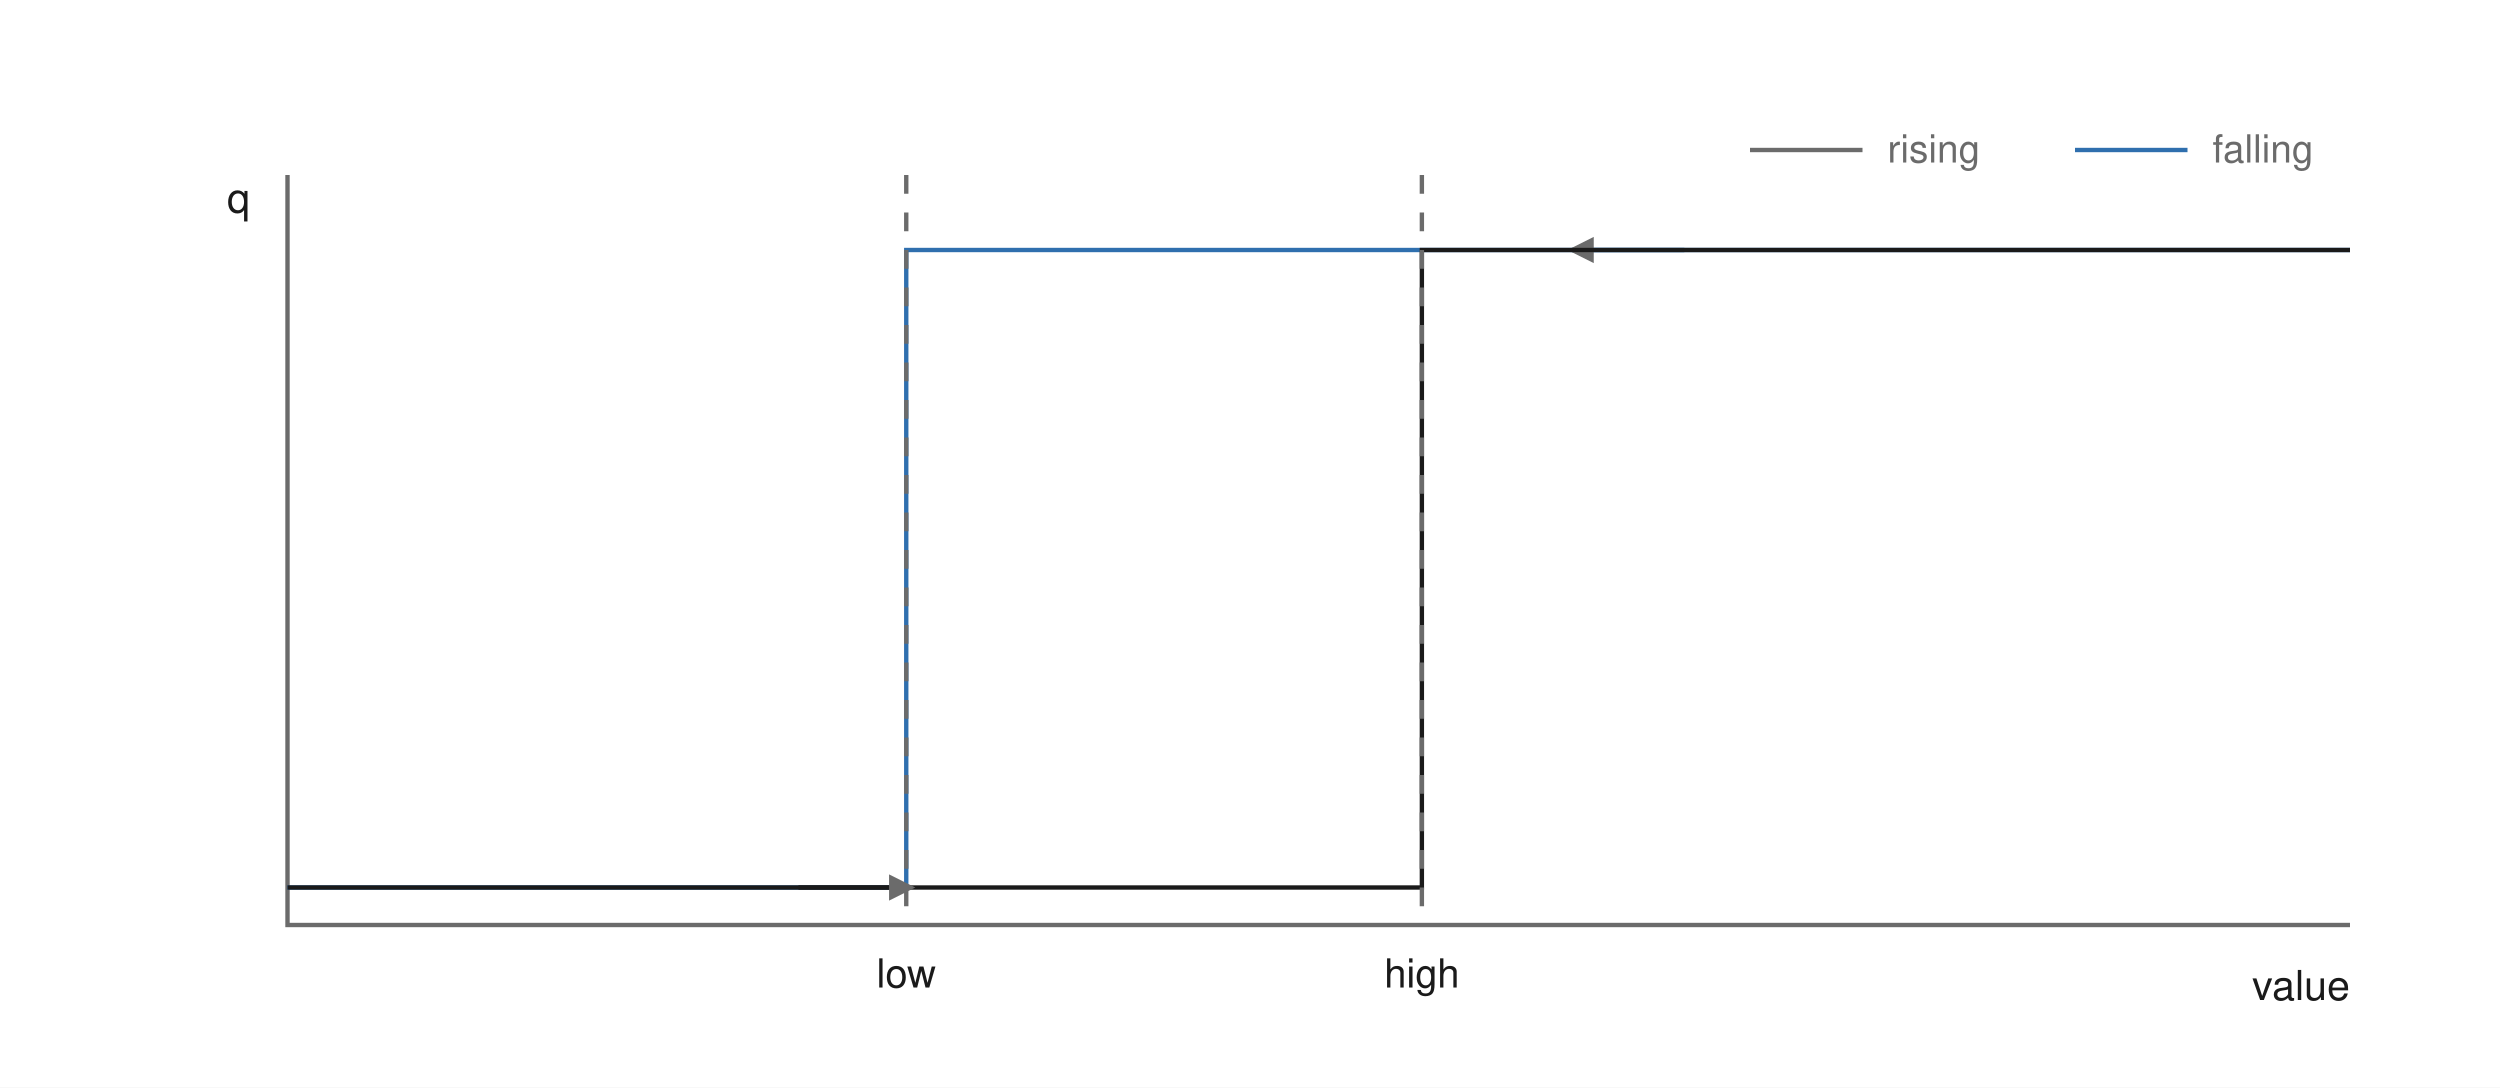
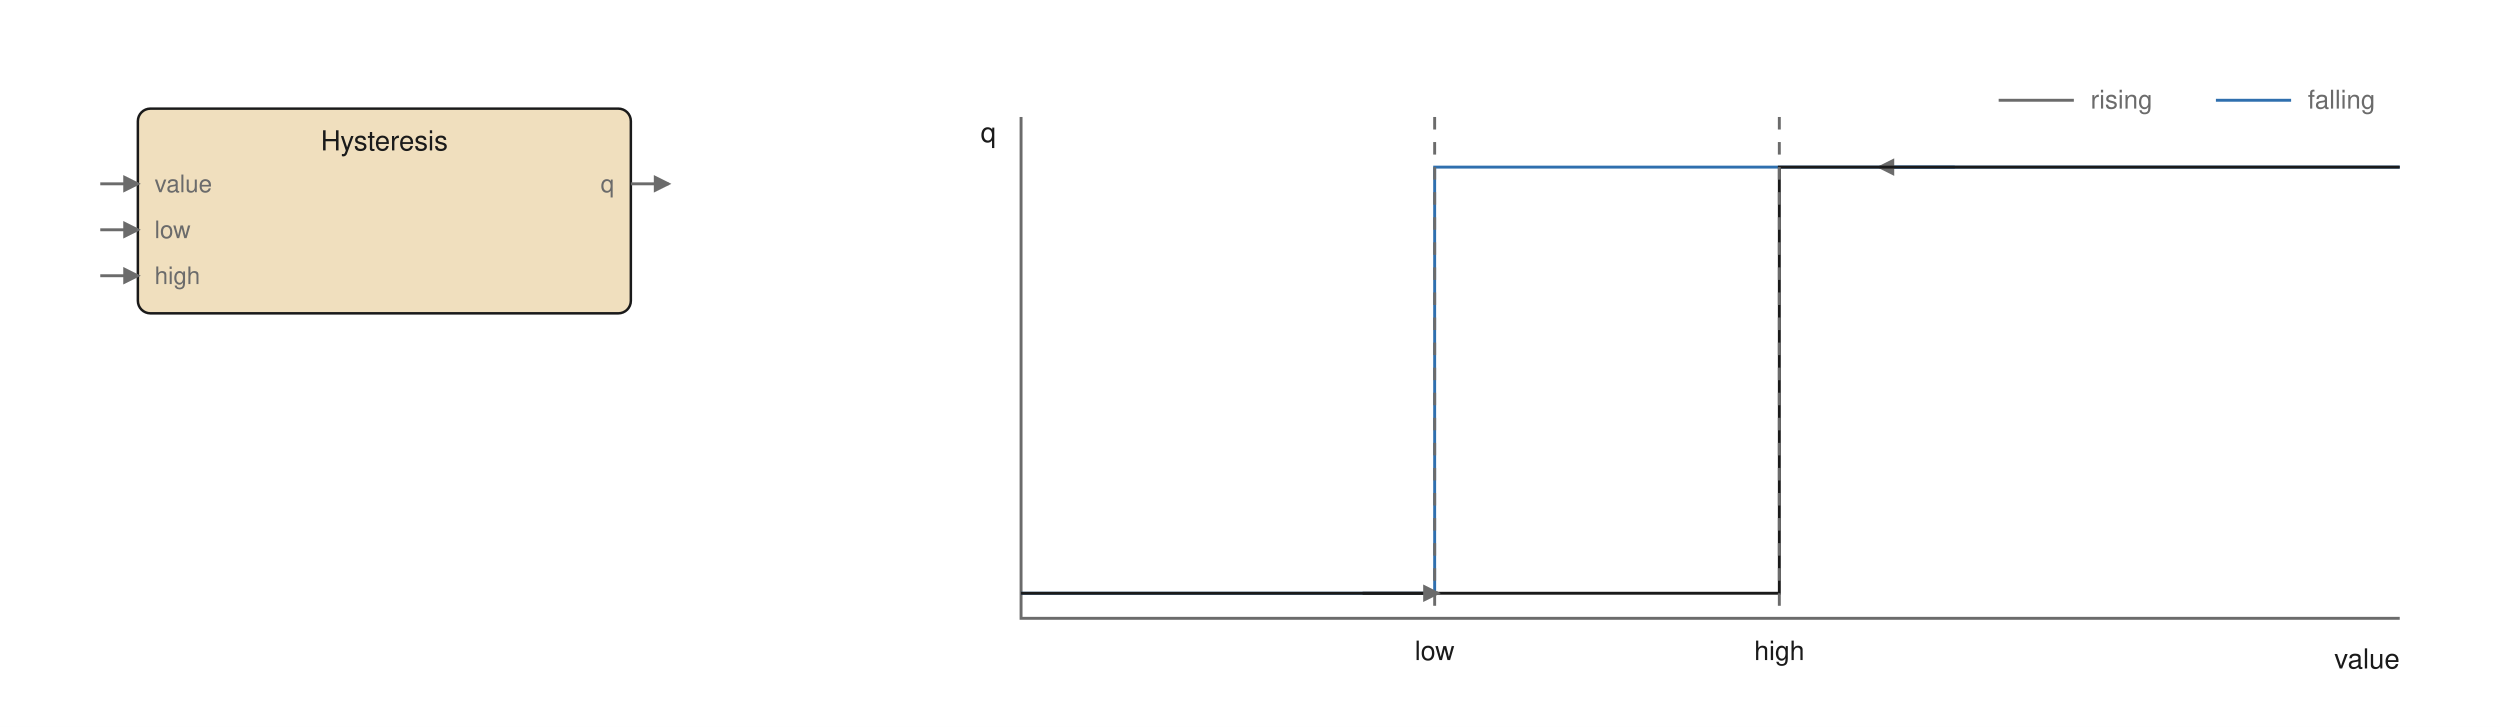
- <svg xmlns="http://www.w3.org/2000/svg" width="400" height="174" viewBox="0 0 400 174" style="max-width:100%;height:auto" content="&lt;mxfile host=&quot;app.diagrams.net&quot; type=&quot;device&quot;&gt;&lt;diagram id=&quot;block_Hysteresis&quot; name=&quot;block_Hysteresis&quot;&gt;&lt;mxGraphModel dx=&quot;400&quot; dy=&quot;174&quot; grid=&quot;0&quot; gridSize=&quot;10&quot; guides=&quot;1&quot; tooltips=&quot;1&quot; connect=&quot;1&quot; arrows=&quot;1&quot; fold=&quot;1&quot; page=&quot;1&quot; pageScale=&quot;1&quot; pageWidth=&quot;400&quot; pageHeight=&quot;174&quot; math=&quot;0&quot; shadow=&quot;0&quot;&gt;&lt;root&gt;&lt;mxCell id=&quot;0&quot;/&gt;&lt;mxCell id=&quot;1&quot; parent=&quot;0&quot;/&gt;&lt;mxCell id=&quot;e2&quot; value=&quot;&quot; style=&quot;edgeStyle=none;html=1;strokeColor=#6b6b6b;endArrow=none&quot; edge=&quot;1&quot; parent=&quot;1&quot;&gt;&lt;mxGeometry relative=&quot;1&quot; as=&quot;geometry&quot;&gt;&lt;mxPoint x=&quot;46&quot; y=&quot;28&quot; as=&quot;sourcePoint&quot;/&gt;&lt;mxPoint x=&quot;376&quot; y=&quot;148&quot; as=&quot;targetPoint&quot;/&gt;&lt;Array as=&quot;points&quot;&gt;&lt;mxPoint x=&quot;46&quot; y=&quot;148&quot;/&gt;&lt;/Array&gt;&lt;/mxGeometry&gt;&lt;/mxCell&gt;&lt;mxCell id=&quot;n3&quot; value=&quot;q&quot; style=&quot;text;html=1;fontSize=6;fontColor=#1a1a1a;align=left&quot; vertex=&quot;1&quot; parent=&quot;1&quot;&gt;&lt;mxGeometry x=&quot;40&quot; y=&quot;27.4&quot; width=&quot;40&quot; height=&quot;10.6&quot; as=&quot;geometry&quot;/&gt;&lt;/mxCell&gt;&lt;mxCell id=&quot;n4&quot; value=&quot;value&quot; style=&quot;text;html=1;fontSize=6;fontColor=#1a1a1a;align=left&quot; vertex=&quot;1&quot; parent=&quot;1&quot;&gt;&lt;mxGeometry x=&quot;376&quot; y=&quot;153.4&quot; width=&quot;40&quot; height=&quot;10.6&quot; as=&quot;geometry&quot;/&gt;&lt;/mxCell&gt;&lt;mxCell id=&quot;e5&quot; value=&quot;&quot; style=&quot;edgeStyle=none;html=1;strokeColor=#2f6fae;endArrow=none&quot; edge=&quot;1&quot; parent=&quot;1&quot;&gt;&lt;mxGeometry relative=&quot;1&quot; as=&quot;geometry&quot;&gt;&lt;mxPoint x=&quot;376.0&quot; y=&quot;40.0&quot; as=&quot;sourcePoint&quot;/&gt;&lt;mxPoint x=&quot;46.0&quot; y=&quot;142.0&quot; as=&quot;targetPoint&quot;/&gt;&lt;Array as=&quot;points&quot;&gt;&lt;mxPoint x=&quot;145.0&quot; y=&quot;40.0&quot;/&gt;&lt;mxPoint x=&quot;145.0&quot; y=&quot;142.0&quot;/&gt;&lt;/Array&gt;&lt;/mxGeometry&gt;&lt;/mxCell&gt;&lt;mxCell id=&quot;e6&quot; value=&quot;&quot; style=&quot;edgeStyle=none;html=1;strokeColor=#2f6fae;endArrow=block&quot; edge=&quot;1&quot; parent=&quot;1&quot;&gt;&lt;mxGeometry relative=&quot;1&quot; as=&quot;geometry&quot;&gt;&lt;mxPoint x=&quot;269.5&quot; y=&quot;40.0&quot; as=&quot;sourcePoint&quot;/&gt;&lt;mxPoint x=&quot;251.5&quot; y=&quot;40.0&quot; as=&quot;targetPoint&quot;/&gt;&lt;/mxGeometry&gt;&lt;/mxCell&gt;&lt;mxCell id=&quot;e7&quot; value=&quot;&quot; style=&quot;edgeStyle=none;html=1;strokeColor=#1a1a1a;endArrow=none&quot; edge=&quot;1&quot; parent=&quot;1&quot;&gt;&lt;mxGeometry relative=&quot;1&quot; as=&quot;geometry&quot;&gt;&lt;mxPoint x=&quot;46.0&quot; y=&quot;142.0&quot; as=&quot;sourcePoint&quot;/&gt;&lt;mxPoint x=&quot;376.0&quot; y=&quot;40.0&quot; as=&quot;targetPoint&quot;/&gt;&lt;Array as=&quot;points&quot;&gt;&lt;mxPoint x=&quot;227.5&quot; y=&quot;142.0&quot;/&gt;&lt;mxPoint x=&quot;227.5&quot; y=&quot;40.0&quot;/&gt;&lt;/Array&gt;&lt;/mxGeometry&gt;&lt;/mxCell&gt;&lt;mxCell id=&quot;e8&quot; value=&quot;&quot; style=&quot;edgeStyle=none;html=1;strokeColor=#1a1a1a;endArrow=block&quot; edge=&quot;1&quot; parent=&quot;1&quot;&gt;&lt;mxGeometry relative=&quot;1&quot; as=&quot;geometry&quot;&gt;&lt;mxPoint x=&quot;127.75&quot; y=&quot;142.0&quot; as=&quot;sourcePoint&quot;/&gt;&lt;mxPoint x=&quot;145.75&quot; y=&quot;142.0&quot; as=&quot;targetPoint&quot;/&gt;&lt;/mxGeometry&gt;&lt;/mxCell&gt;&lt;mxCell id=&quot;e9&quot; value=&quot;&quot; style=&quot;edgeStyle=none;html=1;strokeColor=#6b6b6b;endArrow=none&quot; edge=&quot;1&quot; parent=&quot;1&quot;&gt;&lt;mxGeometry relative=&quot;1&quot; as=&quot;geometry&quot;&gt;&lt;mxPoint x=&quot;280&quot; y=&quot;24&quot; as=&quot;sourcePoint&quot;/&gt;&lt;mxPoint x=&quot;298&quot; y=&quot;24&quot; as=&quot;targetPoint&quot;/&gt;&lt;/mxGeometry&gt;&lt;/mxCell&gt;&lt;mxCell id=&quot;n10&quot; value=&quot;rising&quot; style=&quot;text;html=1;fontSize=6;fontColor=#6b6b6b;align=left&quot; vertex=&quot;1&quot; parent=&quot;1&quot;&gt;&lt;mxGeometry x=&quot;302&quot; y=&quot;19.8&quot; width=&quot;40&quot; height=&quot;10.2&quot; as=&quot;geometry&quot;/&gt;&lt;/mxCell&gt;&lt;mxCell id=&quot;e11&quot; value=&quot;&quot; style=&quot;edgeStyle=none;html=1;strokeColor=#2f6fae;endArrow=none&quot; edge=&quot;1&quot; parent=&quot;1&quot;&gt;&lt;mxGeometry relative=&quot;1&quot; as=&quot;geometry&quot;&gt;&lt;mxPoint x=&quot;332&quot; y=&quot;24&quot; as=&quot;sourcePoint&quot;/&gt;&lt;mxPoint x=&quot;350&quot; y=&quot;24&quot; as=&quot;targetPoint&quot;/&gt;&lt;/mxGeometry&gt;&lt;/mxCell&gt;&lt;mxCell id=&quot;n12&quot; value=&quot;falling&quot; style=&quot;text;html=1;fontSize=6;fontColor=#6b6b6b;align=left&quot; vertex=&quot;1&quot; parent=&quot;1&quot;&gt;&lt;mxGeometry x=&quot;354&quot; y=&quot;19.8&quot; width=&quot;40&quot; height=&quot;10.2&quot; as=&quot;geometry&quot;/&gt;&lt;/mxCell&gt;&lt;mxCell id=&quot;e13&quot; value=&quot;&quot; style=&quot;edgeStyle=none;html=1;strokeColor=#6b6b6b;endArrow=none;dashed=1&quot; edge=&quot;1&quot; parent=&quot;1&quot;&gt;&lt;mxGeometry relative=&quot;1&quot; as=&quot;geometry&quot;&gt;&lt;mxPoint x=&quot;145.0&quot; y=&quot;28&quot; as=&quot;sourcePoint&quot;/&gt;&lt;mxPoint x=&quot;145.0&quot; y=&quot;148&quot; as=&quot;targetPoint&quot;/&gt;&lt;/mxGeometry&gt;&lt;/mxCell&gt;&lt;mxCell id=&quot;n14&quot; value=&quot;low&quot; style=&quot;text;html=1;fontSize=6;fontColor=#1a1a1a;align=center&quot; vertex=&quot;1&quot; parent=&quot;1&quot;&gt;&lt;mxGeometry x=&quot;145.0&quot; y=&quot;151.6&quot; width=&quot;40&quot; height=&quot;10.4&quot; as=&quot;geometry&quot;/&gt;&lt;/mxCell&gt;&lt;mxCell id=&quot;e15&quot; value=&quot;&quot; style=&quot;edgeStyle=none;html=1;strokeColor=#6b6b6b;endArrow=none;dashed=1&quot; edge=&quot;1&quot; parent=&quot;1&quot;&gt;&lt;mxGeometry relative=&quot;1&quot; as=&quot;geometry&quot;&gt;&lt;mxPoint x=&quot;227.5&quot; y=&quot;28&quot; as=&quot;sourcePoint&quot;/&gt;&lt;mxPoint x=&quot;227.5&quot; y=&quot;148&quot; as=&quot;targetPoint&quot;/&gt;&lt;/mxGeometry&gt;&lt;/mxCell&gt;&lt;mxCell id=&quot;n16&quot; value=&quot;high&quot; style=&quot;text;html=1;fontSize=6;fontColor=#1a1a1a;align=center&quot; vertex=&quot;1&quot; parent=&quot;1&quot;&gt;&lt;mxGeometry x=&quot;227.5&quot; y=&quot;151.6&quot; width=&quot;40&quot; height=&quot;10.4&quot; as=&quot;geometry&quot;/&gt;&lt;/mxCell&gt;&lt;/root&gt;&lt;/mxGraphModel&gt;&lt;/diagram&gt;&lt;/mxfile&gt;">
+ <svg xmlns="http://www.w3.org/2000/svg" width="598.4" height="174" viewBox="0 0 598.4 174" style="max-width:100%;height:auto" content="&lt;mxfile host=&quot;app.diagrams.net&quot; type=&quot;device&quot;&gt;&lt;diagram id=&quot;block_Hysteresis&quot; name=&quot;block_Hysteresis&quot;&gt;&lt;mxGraphModel dx=&quot;598.4&quot; dy=&quot;174&quot; grid=&quot;0&quot; gridSize=&quot;10&quot; guides=&quot;1&quot; tooltips=&quot;1&quot; connect=&quot;1&quot; arrows=&quot;1&quot; fold=&quot;1&quot; page=&quot;1&quot; pageScale=&quot;1&quot; pageWidth=&quot;598.4&quot; pageHeight=&quot;174&quot; math=&quot;0&quot; shadow=&quot;0&quot;&gt;&lt;root&gt;&lt;mxCell id=&quot;0&quot;/&gt;&lt;mxCell id=&quot;1&quot; parent=&quot;0&quot;/&gt;&lt;mxCell id=&quot;n2&quot; value=&quot;&quot; style=&quot;rounded=1;fillColor=#f0dfbe;strokeColor=#1a1a1a;whiteSpace=wrap;html=1;fontSize=8&quot; vertex=&quot;1&quot; parent=&quot;1&quot;&gt;&lt;mxGeometry x=&quot;33.0&quot; y=&quot;26.0&quot; width=&quot;118.0&quot; height=&quot;49&quot; as=&quot;geometry&quot;/&gt;&lt;/mxCell&gt;&lt;mxCell id=&quot;n3&quot; value=&quot;Hysteresis&quot; style=&quot;text;html=1;fontSize=6;fontColor=#1a1a1a;align=center&quot; vertex=&quot;1&quot; parent=&quot;1&quot;&gt;&lt;mxGeometry x=&quot;92.0&quot; y=&quot;29.4&quot; width=&quot;50&quot; height=&quot;10.6&quot; as=&quot;geometry&quot;/&gt;&lt;/mxCell&gt;&lt;mxCell id=&quot;n4&quot; value=&quot;value&quot; style=&quot;text;html=1;fontSize=5;fontColor=#6b6b6b;align=left&quot; vertex=&quot;1&quot; parent=&quot;1&quot;&gt;&lt;mxGeometry x=&quot;37.0&quot; y=&quot;40.2&quot; width=&quot;40&quot; height=&quot;9.8&quot; as=&quot;geometry&quot;/&gt;&lt;/mxCell&gt;&lt;mxCell id=&quot;e5&quot; value=&quot;&quot; style=&quot;edgeStyle=none;html=1;strokeColor=#6b6b6b;endArrow=block&quot; edge=&quot;1&quot; parent=&quot;1&quot;&gt;&lt;mxGeometry relative=&quot;1&quot; as=&quot;geometry&quot;&gt;&lt;mxPoint x=&quot;24.0&quot; y=&quot;44.0&quot; as=&quot;sourcePoint&quot;/&gt;&lt;mxPoint x=&quot;33.0&quot; y=&quot;44.0&quot; as=&quot;targetPoint&quot;/&gt;&lt;/mxGeometry&gt;&lt;/mxCell&gt;&lt;mxCell id=&quot;n6&quot; value=&quot;low&quot; style=&quot;text;html=1;fontSize=5;fontColor=#6b6b6b;align=left&quot; vertex=&quot;1&quot; parent=&quot;1&quot;&gt;&lt;mxGeometry x=&quot;37.0&quot; y=&quot;51.2&quot; width=&quot;40&quot; height=&quot;9.8&quot; as=&quot;geometry&quot;/&gt;&lt;/mxCell&gt;&lt;mxCell id=&quot;e7&quot; value=&quot;&quot; style=&quot;edgeStyle=none;html=1;strokeColor=#6b6b6b;endArrow=block&quot; edge=&quot;1&quot; parent=&quot;1&quot;&gt;&lt;mxGeometry relative=&quot;1&quot; as=&quot;geometry&quot;&gt;&lt;mxPoint x=&quot;24.0&quot; y=&quot;55.0&quot; as=&quot;sourcePoint&quot;/&gt;&lt;mxPoint x=&quot;33.0&quot; y=&quot;55.0&quot; as=&quot;targetPoint&quot;/&gt;&lt;/mxGeometry&gt;&lt;/mxCell&gt;&lt;mxCell id=&quot;n8&quot; value=&quot;high&quot; style=&quot;text;html=1;fontSize=5;fontColor=#6b6b6b;align=left&quot; vertex=&quot;1&quot; parent=&quot;1&quot;&gt;&lt;mxGeometry x=&quot;37.0&quot; y=&quot;62.2&quot; width=&quot;40&quot; height=&quot;9.8&quot; as=&quot;geometry&quot;/&gt;&lt;/mxCell&gt;&lt;mxCell id=&quot;e9&quot; value=&quot;&quot; style=&quot;edgeStyle=none;html=1;strokeColor=#6b6b6b;endArrow=block&quot; edge=&quot;1&quot; parent=&quot;1&quot;&gt;&lt;mxGeometry relative=&quot;1&quot; as=&quot;geometry&quot;&gt;&lt;mxPoint x=&quot;24.0&quot; y=&quot;66.0&quot; as=&quot;sourcePoint&quot;/&gt;&lt;mxPoint x=&quot;33.0&quot; y=&quot;66.0&quot; as=&quot;targetPoint&quot;/&gt;&lt;/mxGeometry&gt;&lt;/mxCell&gt;&lt;mxCell id=&quot;n10&quot; value=&quot;q&quot; style=&quot;text;html=1;fontSize=5;fontColor=#6b6b6b;align=left&quot; vertex=&quot;1&quot; parent=&quot;1&quot;&gt;&lt;mxGeometry x=&quot;147.0&quot; y=&quot;40.2&quot; width=&quot;40&quot; height=&quot;9.8&quot; as=&quot;geometry&quot;/&gt;&lt;/mxCell&gt;&lt;mxCell id=&quot;e11&quot; value=&quot;&quot; style=&quot;edgeStyle=none;html=1;strokeColor=#6b6b6b;endArrow=block&quot; edge=&quot;1&quot; parent=&quot;1&quot;&gt;&lt;mxGeometry relative=&quot;1&quot; as=&quot;geometry&quot;&gt;&lt;mxPoint x=&quot;151.0&quot; y=&quot;44.0&quot; as=&quot;sourcePoint&quot;/&gt;&lt;mxPoint x=&quot;160.0&quot; y=&quot;44.0&quot; as=&quot;targetPoint&quot;/&gt;&lt;/mxGeometry&gt;&lt;/mxCell&gt;&lt;mxCell id=&quot;e12&quot; value=&quot;&quot; style=&quot;edgeStyle=none;html=1;strokeColor=#6b6b6b;endArrow=none&quot; edge=&quot;1&quot; parent=&quot;1&quot;&gt;&lt;mxGeometry relative=&quot;1&quot; as=&quot;geometry&quot;&gt;&lt;mxPoint x=&quot;244.4&quot; y=&quot;28.0&quot; as=&quot;sourcePoint&quot;/&gt;&lt;mxPoint x=&quot;574.4&quot; y=&quot;148.0&quot; as=&quot;targetPoint&quot;/&gt;&lt;Array as=&quot;points&quot;&gt;&lt;mxPoint x=&quot;244.4&quot; y=&quot;148.0&quot;/&gt;&lt;/Array&gt;&lt;/mxGeometry&gt;&lt;/mxCell&gt;&lt;mxCell id=&quot;n13&quot; value=&quot;q&quot; style=&quot;text;html=1;fontSize=6;fontColor=#1a1a1a;align=left&quot; vertex=&quot;1&quot; parent=&quot;1&quot;&gt;&lt;mxGeometry x=&quot;238.4&quot; y=&quot;27.4&quot; width=&quot;40&quot; height=&quot;10.6&quot; as=&quot;geometry&quot;/&gt;&lt;/mxCell&gt;&lt;mxCell id=&quot;n14&quot; value=&quot;value&quot; style=&quot;text;html=1;fontSize=6;fontColor=#1a1a1a;align=left&quot; vertex=&quot;1&quot; parent=&quot;1&quot;&gt;&lt;mxGeometry x=&quot;574.4&quot; y=&quot;153.4&quot; width=&quot;40&quot; height=&quot;10.6&quot; as=&quot;geometry&quot;/&gt;&lt;/mxCell&gt;&lt;mxCell id=&quot;e15&quot; value=&quot;&quot; style=&quot;edgeStyle=none;html=1;strokeColor=#2f6fae;endArrow=none&quot; edge=&quot;1&quot; parent=&quot;1&quot;&gt;&lt;mxGeometry relative=&quot;1&quot; as=&quot;geometry&quot;&gt;&lt;mxPoint x=&quot;574.4&quot; y=&quot;40.0&quot; as=&quot;sourcePoint&quot;/&gt;&lt;mxPoint x=&quot;244.4&quot; y=&quot;142.0&quot; as=&quot;targetPoint&quot;/&gt;&lt;Array as=&quot;points&quot;&gt;&lt;mxPoint x=&quot;343.4&quot; y=&quot;40.0&quot;/&gt;&lt;mxPoint x=&quot;343.4&quot; y=&quot;142.0&quot;/&gt;&lt;/Array&gt;&lt;/mxGeometry&gt;&lt;/mxCell&gt;&lt;mxCell id=&quot;e16&quot; value=&quot;&quot; style=&quot;edgeStyle=none;html=1;strokeColor=#2f6fae;endArrow=block&quot; edge=&quot;1&quot; parent=&quot;1&quot;&gt;&lt;mxGeometry relative=&quot;1&quot; as=&quot;geometry&quot;&gt;&lt;mxPoint x=&quot;467.9&quot; y=&quot;40.0&quot; as=&quot;sourcePoint&quot;/&gt;&lt;mxPoint x=&quot;449.9&quot; y=&quot;40.0&quot; as=&quot;targetPoint&quot;/&gt;&lt;/mxGeometry&gt;&lt;/mxCell&gt;&lt;mxCell id=&quot;e17&quot; value=&quot;&quot; style=&quot;edgeStyle=none;html=1;strokeColor=#1a1a1a;endArrow=none&quot; edge=&quot;1&quot; parent=&quot;1&quot;&gt;&lt;mxGeometry relative=&quot;1&quot; as=&quot;geometry&quot;&gt;&lt;mxPoint x=&quot;244.4&quot; y=&quot;142.0&quot; as=&quot;sourcePoint&quot;/&gt;&lt;mxPoint x=&quot;574.4&quot; y=&quot;40.0&quot; as=&quot;targetPoint&quot;/&gt;&lt;Array as=&quot;points&quot;&gt;&lt;mxPoint x=&quot;425.9&quot; y=&quot;142.0&quot;/&gt;&lt;mxPoint x=&quot;425.9&quot; y=&quot;40.0&quot;/&gt;&lt;/Array&gt;&lt;/mxGeometry&gt;&lt;/mxCell&gt;&lt;mxCell id=&quot;e18&quot; value=&quot;&quot; style=&quot;edgeStyle=none;html=1;strokeColor=#1a1a1a;endArrow=block&quot; edge=&quot;1&quot; parent=&quot;1&quot;&gt;&lt;mxGeometry relative=&quot;1&quot; as=&quot;geometry&quot;&gt;&lt;mxPoint x=&quot;326.15&quot; y=&quot;142.0&quot; as=&quot;sourcePoint&quot;/&gt;&lt;mxPoint x=&quot;344.15&quot; y=&quot;142.0&quot; as=&quot;targetPoint&quot;/&gt;&lt;/mxGeometry&gt;&lt;/mxCell&gt;&lt;mxCell id=&quot;e19&quot; value=&quot;&quot; style=&quot;edgeStyle=none;html=1;strokeColor=#6b6b6b;endArrow=none&quot; edge=&quot;1&quot; parent=&quot;1&quot;&gt;&lt;mxGeometry relative=&quot;1&quot; as=&quot;geometry&quot;&gt;&lt;mxPoint x=&quot;478.4&quot; y=&quot;24.0&quot; as=&quot;sourcePoint&quot;/&gt;&lt;mxPoint x=&quot;496.4&quot; y=&quot;24.0&quot; as=&quot;targetPoint&quot;/&gt;&lt;/mxGeometry&gt;&lt;/mxCell&gt;&lt;mxCell id=&quot;n20&quot; value=&quot;rising&quot; style=&quot;text;html=1;fontSize=6;fontColor=#6b6b6b;align=left&quot; vertex=&quot;1&quot; parent=&quot;1&quot;&gt;&lt;mxGeometry x=&quot;500.4&quot; y=&quot;19.8&quot; width=&quot;40&quot; height=&quot;10.2&quot; as=&quot;geometry&quot;/&gt;&lt;/mxCell&gt;&lt;mxCell id=&quot;e21&quot; value=&quot;&quot; style=&quot;edgeStyle=none;html=1;strokeColor=#2f6fae;endArrow=none&quot; edge=&quot;1&quot; parent=&quot;1&quot;&gt;&lt;mxGeometry relative=&quot;1&quot; as=&quot;geometry&quot;&gt;&lt;mxPoint x=&quot;530.4&quot; y=&quot;24.0&quot; as=&quot;sourcePoint&quot;/&gt;&lt;mxPoint x=&quot;548.4&quot; y=&quot;24.0&quot; as=&quot;targetPoint&quot;/&gt;&lt;/mxGeometry&gt;&lt;/mxCell&gt;&lt;mxCell id=&quot;n22&quot; value=&quot;falling&quot; style=&quot;text;html=1;fontSize=6;fontColor=#6b6b6b;align=left&quot; vertex=&quot;1&quot; parent=&quot;1&quot;&gt;&lt;mxGeometry x=&quot;552.4&quot; y=&quot;19.8&quot; width=&quot;40&quot; height=&quot;10.2&quot; as=&quot;geometry&quot;/&gt;&lt;/mxCell&gt;&lt;mxCell id=&quot;e23&quot; value=&quot;&quot; style=&quot;edgeStyle=none;html=1;strokeColor=#6b6b6b;endArrow=none;dashed=1&quot; edge=&quot;1&quot; parent=&quot;1&quot;&gt;&lt;mxGeometry relative=&quot;1&quot; as=&quot;geometry&quot;&gt;&lt;mxPoint x=&quot;343.4&quot; y=&quot;28.0&quot; as=&quot;sourcePoint&quot;/&gt;&lt;mxPoint x=&quot;343.4&quot; y=&quot;148.0&quot; as=&quot;targetPoint&quot;/&gt;&lt;/mxGeometry&gt;&lt;/mxCell&gt;&lt;mxCell id=&quot;n24&quot; value=&quot;low&quot; style=&quot;text;html=1;fontSize=6;fontColor=#1a1a1a;align=center&quot; vertex=&quot;1&quot; parent=&quot;1&quot;&gt;&lt;mxGeometry x=&quot;343.4&quot; y=&quot;151.6&quot; width=&quot;40&quot; height=&quot;10.4&quot; as=&quot;geometry&quot;/&gt;&lt;/mxCell&gt;&lt;mxCell id=&quot;e25&quot; value=&quot;&quot; style=&quot;edgeStyle=none;html=1;strokeColor=#6b6b6b;endArrow=none;dashed=1&quot; edge=&quot;1&quot; parent=&quot;1&quot;&gt;&lt;mxGeometry relative=&quot;1&quot; as=&quot;geometry&quot;&gt;&lt;mxPoint x=&quot;425.9&quot; y=&quot;28.0&quot; as=&quot;sourcePoint&quot;/&gt;&lt;mxPoint x=&quot;425.9&quot; y=&quot;148.0&quot; as=&quot;targetPoint&quot;/&gt;&lt;/mxGeometry&gt;&lt;/mxCell&gt;&lt;mxCell id=&quot;n26&quot; value=&quot;high&quot; style=&quot;text;html=1;fontSize=6;fontColor=#1a1a1a;align=center&quot; vertex=&quot;1&quot; parent=&quot;1&quot;&gt;&lt;mxGeometry x=&quot;425.9&quot; y=&quot;151.6&quot; width=&quot;40&quot; height=&quot;10.4&quot; as=&quot;geometry&quot;/&gt;&lt;/mxCell&gt;&lt;/root&gt;&lt;/mxGraphModel&gt;&lt;/diagram&gt;&lt;/mxfile&gt;">
  <defs>
    <marker id="a" markerWidth="6" markerHeight="6" refX="5" refY="3" orient="auto">
      <path d="M0,0 L6,3 L0,6 z" fill="#6b6b6b" />
    </marker>
  </defs>
-   <rect width="400" height="174" fill="#ffffff" />
-   <polyline points="46,28 46,148 376,148" fill="none" stroke="#6b6b6b" stroke-width="0.7" />
-   <text x="40" y="34" font-family="Helvetica,Arial,sans-serif" font-size="6.6" fill="#1a1a1a" text-anchor="end">q</text>
-   <text x="376" y="160" font-family="Helvetica,Arial,sans-serif" font-size="6.6" fill="#1a1a1a" text-anchor="end">value</text>
-   <polyline points="376.0,40.0 145.0,40.0 145.0,142.0 46.0,142.0" fill="none" stroke="#2f6fae" stroke-width="0.7" />
-   <polyline points="269.5,40.0 251.5,40.0" fill="none" stroke="#2f6fae" stroke-width="0.7" marker-end="url(#a)" />
-   <polyline points="46.0,142.0 227.5,142.0 227.5,40.0 376.0,40.0" fill="none" stroke="#1a1a1a" stroke-width="0.7" />
-   <polyline points="127.75,142.0 145.75,142.0" fill="none" stroke="#1a1a1a" stroke-width="0.7" marker-end="url(#a)" />
-   <polyline points="280,24 298,24" fill="none" stroke="#6b6b6b" stroke-width="0.7" />
-   <text x="302" y="26" font-family="Helvetica,Arial,sans-serif" font-size="6.2" fill="#6b6b6b" text-anchor="start">rising</text>
-   <polyline points="332,24 350,24" fill="none" stroke="#2f6fae" stroke-width="0.7" />
-   <text x="354" y="26" font-family="Helvetica,Arial,sans-serif" font-size="6.2" fill="#6b6b6b" text-anchor="start">falling</text>
-   <polyline points="145.0,28 145.0,148" fill="none" stroke="#6b6b6b" stroke-width="0.7" stroke-dasharray="3,3" />
-   <text x="145.0" y="158" font-family="Helvetica,Arial,sans-serif" font-size="6.4" fill="#1a1a1a" text-anchor="middle">low</text>
-   <polyline points="227.5,28 227.5,148" fill="none" stroke="#6b6b6b" stroke-width="0.7" stroke-dasharray="3,3" />
-   <text x="227.5" y="158" font-family="Helvetica,Arial,sans-serif" font-size="6.4" fill="#1a1a1a" text-anchor="middle">high</text>
+   <rect width="598.4" height="174" fill="#ffffff" />
+   <rect x="33.0" y="26.0" width="118.0" height="49" rx="3" fill="#f0dfbe" stroke="#1a1a1a" stroke-width="0.6" />
+   <text x="92.0" y="36.0" font-family="Helvetica,Arial,sans-serif" font-size="6.6" fill="#1a1a1a" text-anchor="middle">Hysteresis</text>
+   <text x="37.0" y="46.0" font-family="Helvetica,Arial,sans-serif" font-size="5.8" fill="#6b6b6b" text-anchor="start">value</text>
+   <polyline points="24.0,44.0 33.0,44.0" fill="none" stroke="#6b6b6b" stroke-width="0.7" marker-end="url(#a)" />
+   <text x="37.0" y="57.0" font-family="Helvetica,Arial,sans-serif" font-size="5.8" fill="#6b6b6b" text-anchor="start">low</text>
+   <polyline points="24.0,55.0 33.0,55.0" fill="none" stroke="#6b6b6b" stroke-width="0.7" marker-end="url(#a)" />
+   <text x="37.0" y="68.0" font-family="Helvetica,Arial,sans-serif" font-size="5.8" fill="#6b6b6b" text-anchor="start">high</text>
+   <polyline points="24.0,66.0 33.0,66.0" fill="none" stroke="#6b6b6b" stroke-width="0.7" marker-end="url(#a)" />
+   <text x="147.0" y="46.0" font-family="Helvetica,Arial,sans-serif" font-size="5.8" fill="#6b6b6b" text-anchor="end">q</text>
+   <polyline points="151.0,44.0 160.0,44.0" fill="none" stroke="#6b6b6b" stroke-width="0.7" marker-end="url(#a)" />
+   <polyline points="244.4,28.0 244.4,148.0 574.4,148.0" fill="none" stroke="#6b6b6b" stroke-width="0.7" />
+   <text x="238.4" y="34.0" font-family="Helvetica,Arial,sans-serif" font-size="6.6" fill="#1a1a1a" text-anchor="end">q</text>
+   <text x="574.4" y="160.0" font-family="Helvetica,Arial,sans-serif" font-size="6.6" fill="#1a1a1a" text-anchor="end">value</text>
+   <polyline points="574.4,40.0 343.4,40.0 343.4,142.0 244.4,142.0" fill="none" stroke="#2f6fae" stroke-width="0.7" />
+   <polyline points="467.9,40.0 449.9,40.0" fill="none" stroke="#2f6fae" stroke-width="0.7" marker-end="url(#a)" />
+   <polyline points="244.4,142.0 425.9,142.0 425.9,40.0 574.4,40.0" fill="none" stroke="#1a1a1a" stroke-width="0.7" />
+   <polyline points="326.15,142.0 344.15,142.0" fill="none" stroke="#1a1a1a" stroke-width="0.7" marker-end="url(#a)" />
+   <polyline points="478.4,24.0 496.4,24.0" fill="none" stroke="#6b6b6b" stroke-width="0.7" />
+   <text x="500.4" y="26.0" font-family="Helvetica,Arial,sans-serif" font-size="6.2" fill="#6b6b6b" text-anchor="start">rising</text>
+   <polyline points="530.4,24.0 548.4,24.0" fill="none" stroke="#2f6fae" stroke-width="0.7" />
+   <text x="552.4" y="26.0" font-family="Helvetica,Arial,sans-serif" font-size="6.2" fill="#6b6b6b" text-anchor="start">falling</text>
+   <polyline points="343.4,28.0 343.4,148.0" fill="none" stroke="#6b6b6b" stroke-width="0.7" stroke-dasharray="3,3" />
+   <text x="343.4" y="158.0" font-family="Helvetica,Arial,sans-serif" font-size="6.4" fill="#1a1a1a" text-anchor="middle">low</text>
+   <polyline points="425.9,28.0 425.9,148.0" fill="none" stroke="#6b6b6b" stroke-width="0.7" stroke-dasharray="3,3" />
+   <text x="425.9" y="158.0" font-family="Helvetica,Arial,sans-serif" font-size="6.4" fill="#1a1a1a" text-anchor="middle">high</text>
</svg>
